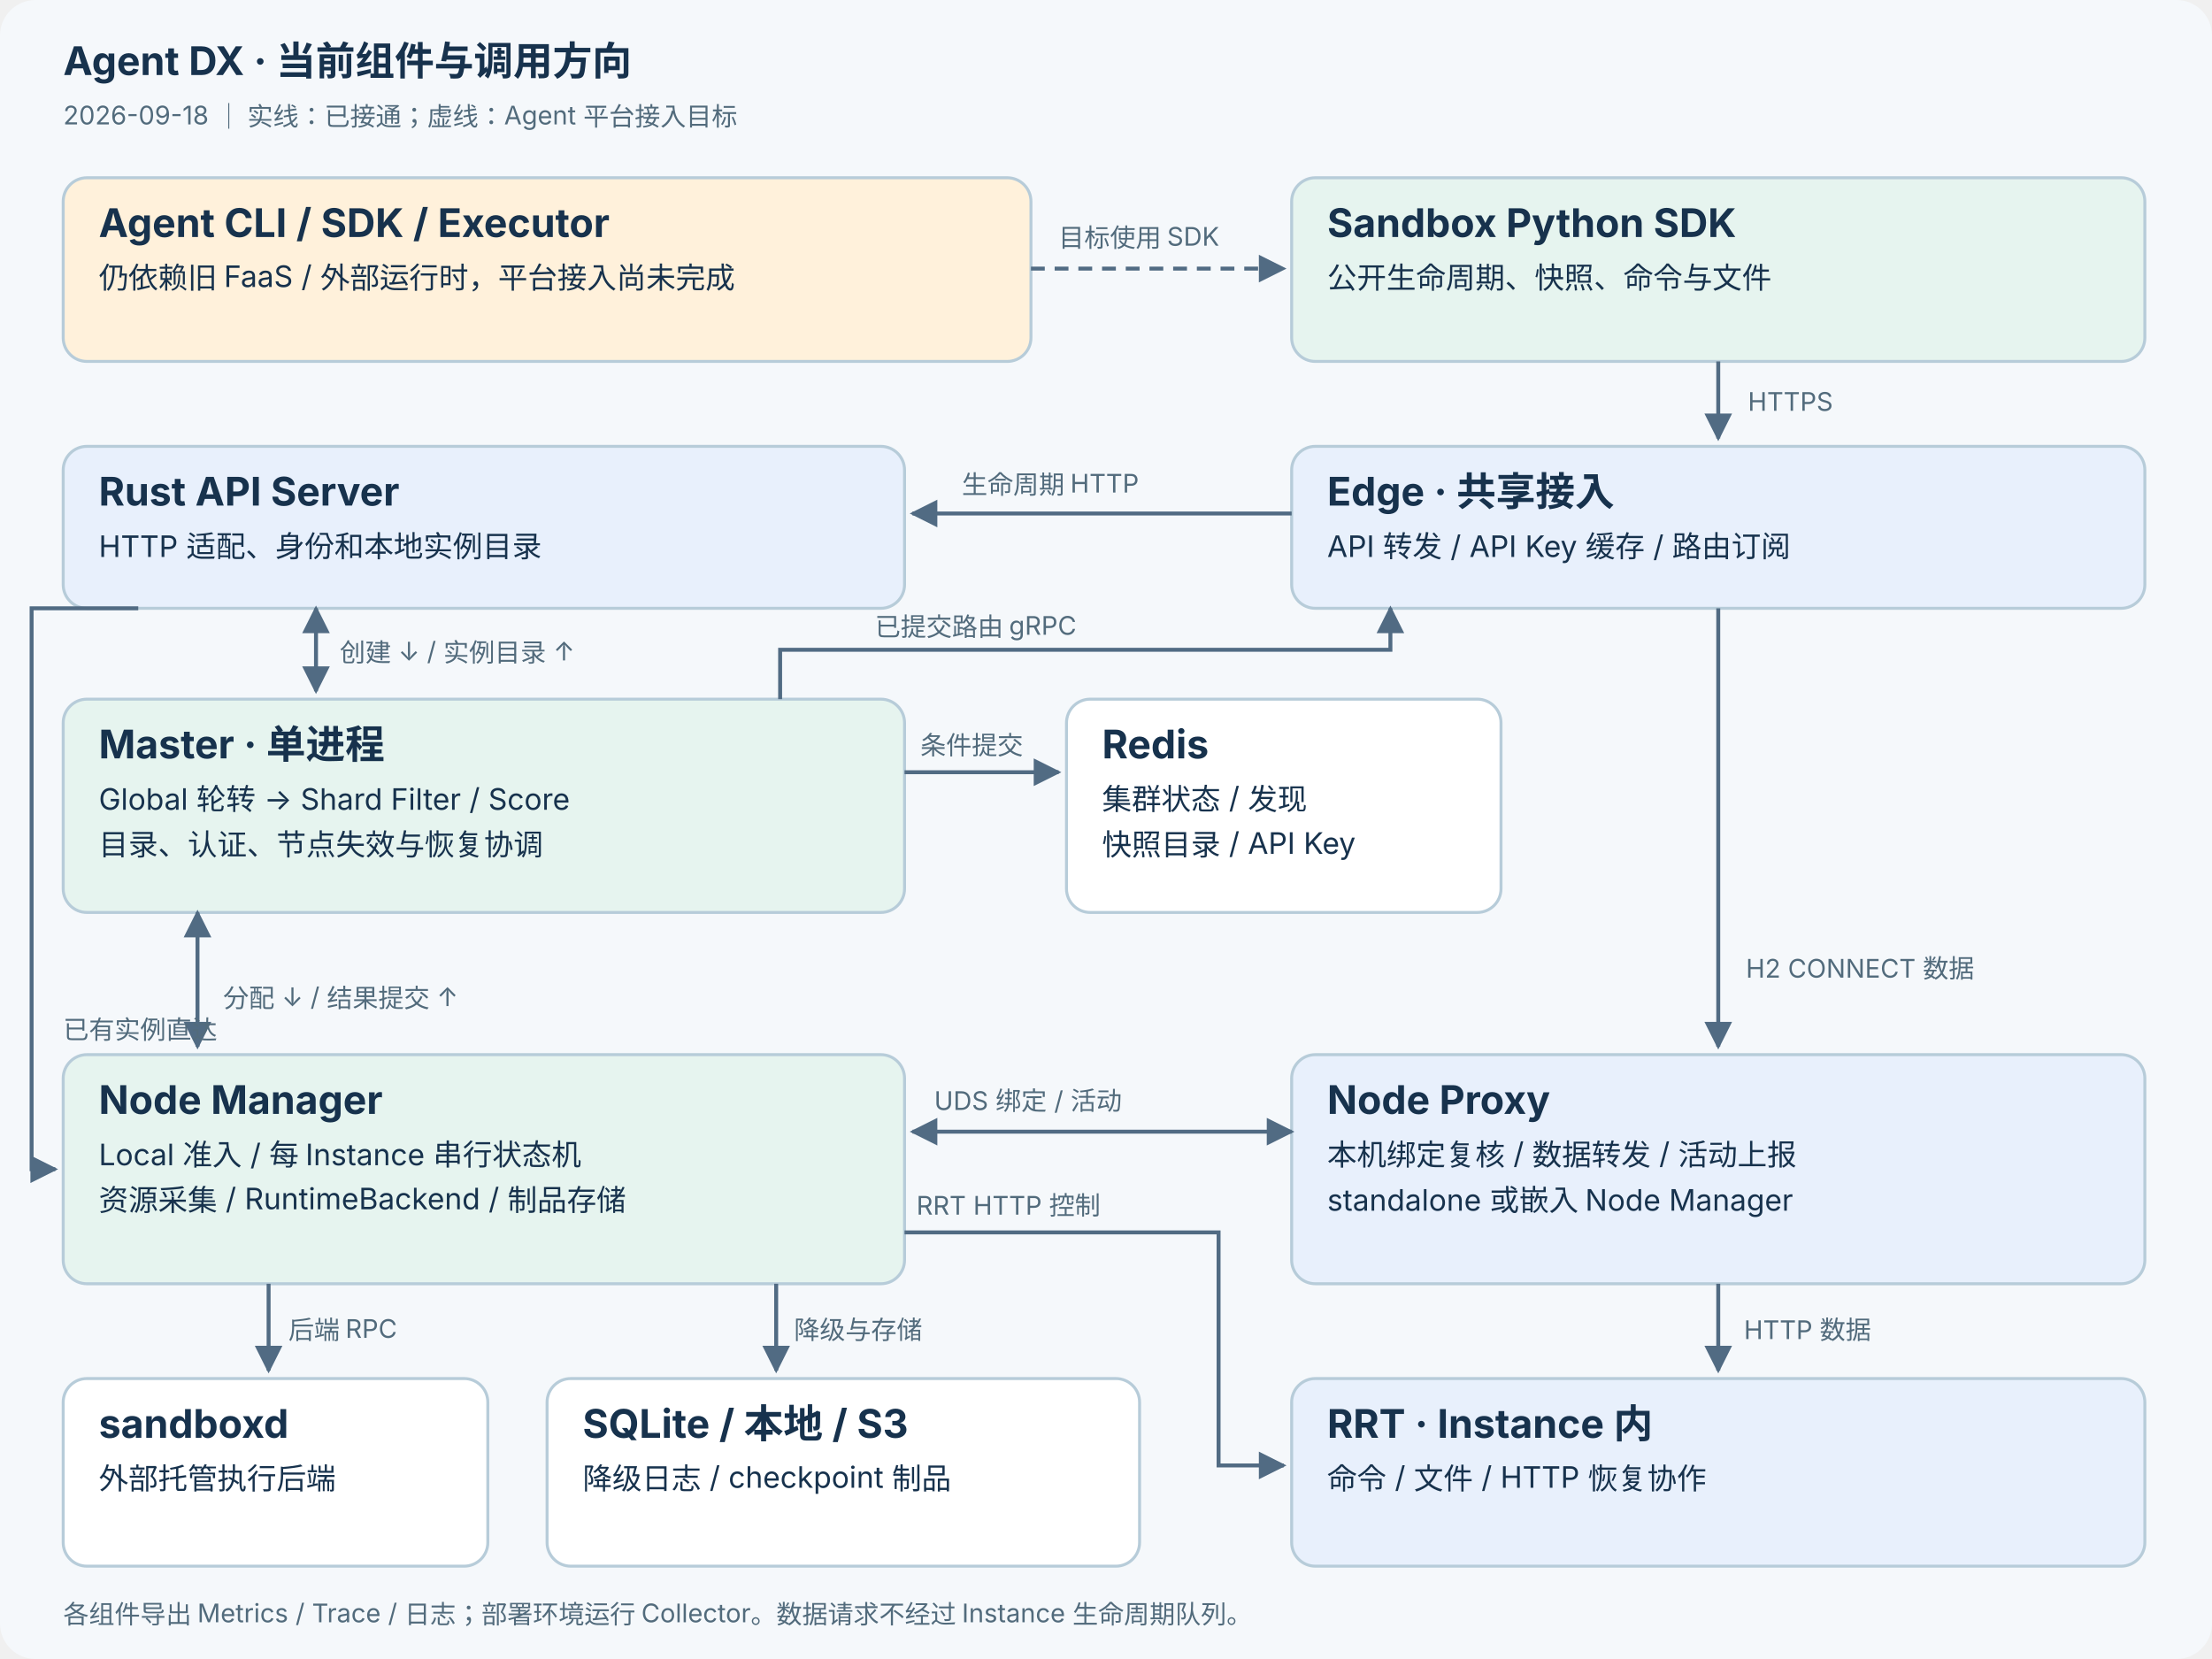
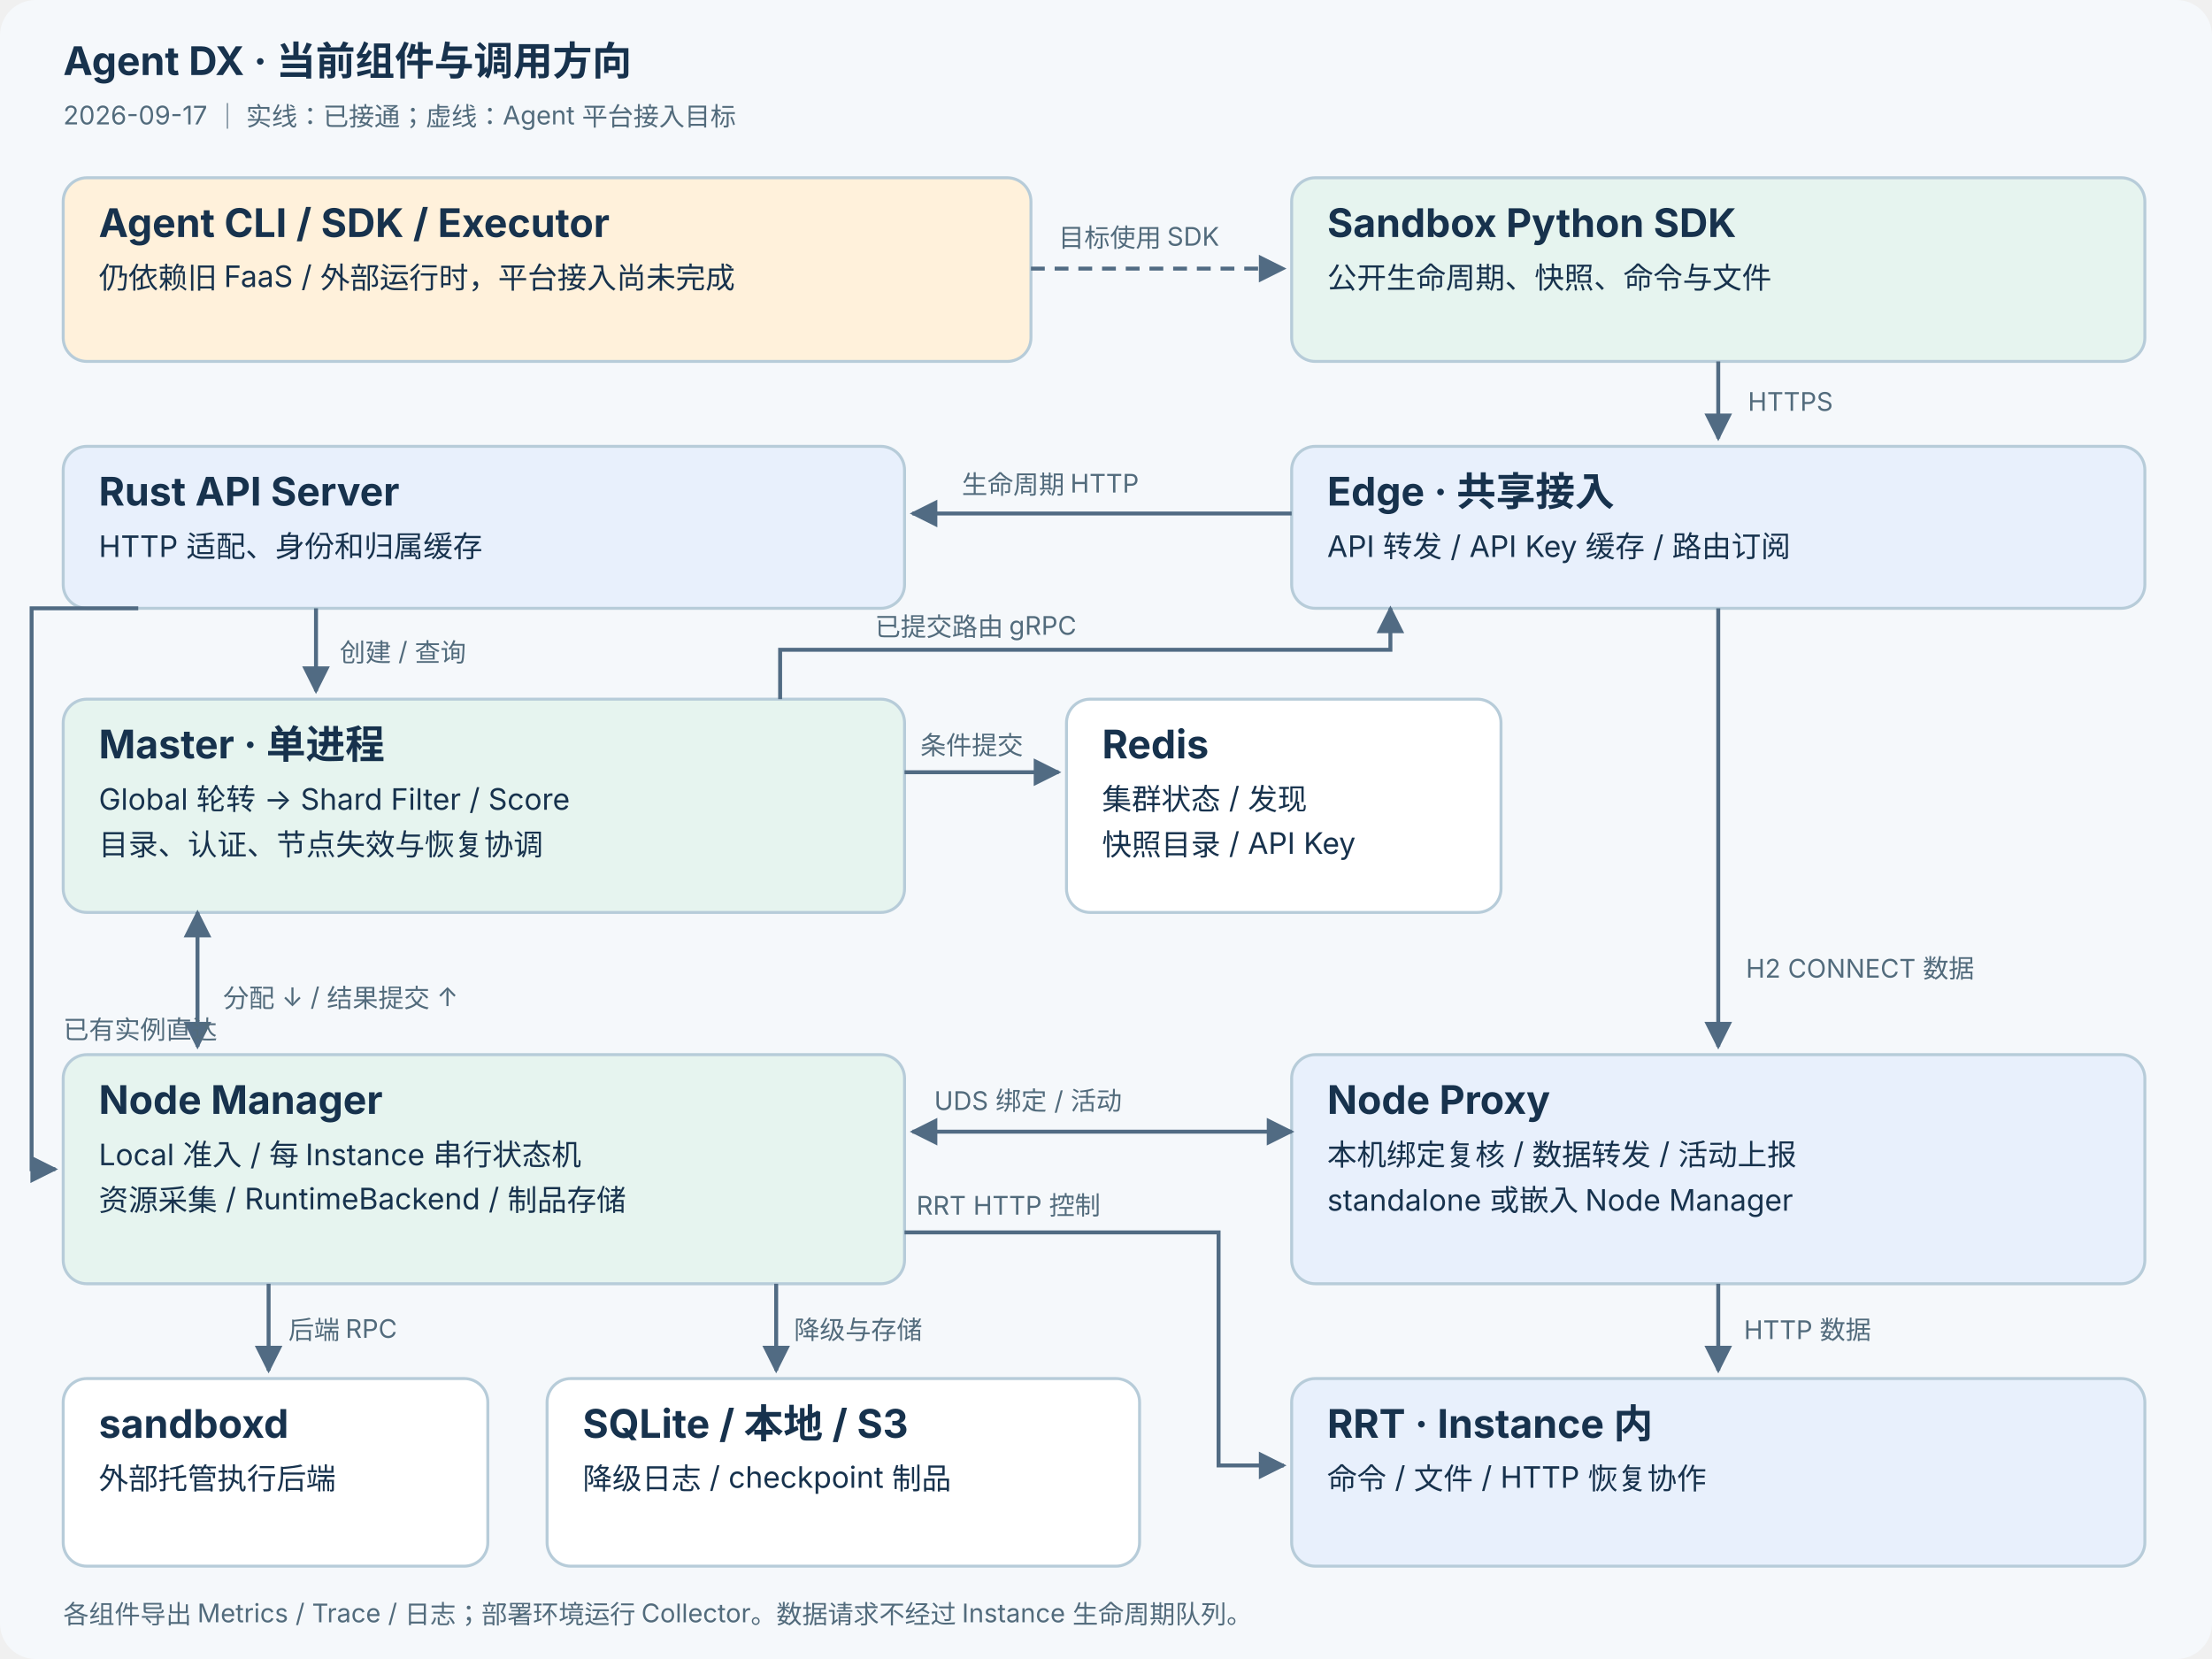
<svg xmlns="http://www.w3.org/2000/svg" viewBox="0 0 1120 840" role="img" aria-labelledby="title desc">
  <defs>
    <marker id="arrow" viewBox="0 0 10 10" refX="9" refY="5" markerWidth="7" markerHeight="7" orient="auto-start-reverse">
      <path d="M0 0L10 5L0 10Z" fill="#516b83" />
    </marker>
  </defs>
  <style>text{font-family:system-ui,-apple-system,'PingFang SC',sans-serif;fill:#17324d} .head{font-size:20px;font-weight:650}.body{font-size:15px}.small{font-size:13px;fill:#526b7c}.edge{fill:none;stroke:#516b83;stroke-width:2;marker-end:url(#arrow)}.box{stroke:#b7ccd9;stroke-width:1.5;rx:12}</style>
  <rect width="1120" height="840" fill="#f5f8fb" rx="18" />
  <text x="32" y="38" class="head">Agent DX · 当前组件与调用方向</text>
-   <text x="32" y="63" class="small">2026-09-18 ｜ 实线：已接通；虚线：Agent 平台接入目标</text>
+   <text x="32" y="63" class="small">2026-09-17 ｜ 实线：已接通；虚线：Agent 平台接入目标</text>
  <rect x="32" y="90" width="490" height="93" class="box" fill="#fff1db" />
  <text x="50" y="120" class="head">Agent CLI / SDK / Executor</text>
  <text x="50" y="146" class="body">仍依赖旧 FaaS / 外部运行时，平台接入尚未完成</text>
  <rect x="654" y="90" width="432" height="93" class="box" fill="#e6f4ef" />
  <text x="672" y="120" class="head">Sandbox Python SDK</text>
  <text x="672" y="146" class="body">公开生命周期、快照、命令与文件</text>
  <path d="M522 136H650" class="edge" stroke-dasharray="7 5" />
  <text x="536" y="125" class="small">目标使用 SDK</text>
  <rect x="654" y="226" width="432" height="82" class="box" fill="#e8f0fc" />
  <text x="672" y="256" class="head">Edge · 共享接入</text>
  <text x="672" y="282" class="body">API 转发 / API Key 缓存 / 路由订阅</text>
  <path d="M870 183V222" class="edge" />
  <text x="885" y="208" class="small">HTTPS</text>
  <rect x="32" y="226" width="426" height="82" class="box" fill="#e8f0fc" />
  <text x="50" y="256" class="head">Rust API Server</text>
-   <text x="50" y="282" class="body">HTTP 适配、身份和本地实例目录</text>
+   <text x="50" y="282" class="body">HTTP 适配、身份和归属缓存</text>
  <path d="M654 260H462" class="edge" />
  <text x="487" y="250" class="small">生命周期 HTTP</text>
  <rect x="32" y="354" width="426" height="108" class="box" fill="#e6f4ef" />
  <text x="50" y="384" class="head">Master · 单进程</text>
  <text x="50" y="410" class="body">Global 轮转 → Shard Filter / Score</text>
  <text x="50" y="433" class="body">目录、认证、节点失效与恢复协调</text>
-   <path d="M160 308V350" class="edge" marker-start="url(#arrow)" />
-   <text x="172" y="335" class="small">创建 ↓ / 实例目录 ↑</text>
+   <path d="M160 308V350" class="edge" />
+   <text x="172" y="335" class="small">创建 / 查询</text>
  <rect x="540" y="354" width="220" height="108" class="box" fill="#fff" />
  <text x="558" y="384" class="head">Redis</text>
  <text x="558" y="410" class="body">集群状态 / 发现</text>
  <text x="558" y="433" class="body">快照目录 / API Key</text>
  <path d="M458 391H536" class="edge" />
  <text x="466" y="382" class="small">条件提交</text>
  <path d="M395 354V329H704V308" class="edge" />
  <text x="443" y="322" class="small">已提交路由 gRPC</text>
  <rect x="32" y="534" width="426" height="116" class="box" fill="#e6f4ef" />
  <text x="50" y="564" class="head">Node Manager</text>
  <text x="50" y="590" class="body">Local 准入 / 每 Instance 串行状态机</text>
  <text x="50" y="613" class="body">资源采集 / RuntimeBackend / 制品存储</text>
  <path d="M100 462V530" class="edge" marker-start="url(#arrow)" />
  <text x="113" y="510" class="small">分配 ↓ / 结果提交 ↑</text>
  <path d="M70 308H16V592H28" class="edge" />
  <text x="32" y="526" class="small">已有实例直达</text>
  <rect x="654" y="534" width="432" height="116" class="box" fill="#e8f0fc" />
  <text x="672" y="564" class="head">Node Proxy</text>
  <text x="672" y="590" class="body">本机绑定复核 / 数据转发 / 活动上报</text>
  <text x="672" y="613" class="body">standalone 或嵌入 Node Manager</text>
  <path d="M870 308V530" class="edge" />
  <text x="884" y="495" class="small">H2 CONNECT 数据</text>
  <path d="M654 573H462" class="edge" marker-start="url(#arrow)" />
  <text x="473" y="562" class="small">UDS 绑定 / 活动</text>
  <rect x="32" y="698" width="215" height="95" class="box" fill="#fff" />
  <text x="50" y="728" class="head">sandboxd</text>
  <text x="50" y="754" class="body">外部托管执行后端</text>
  <rect x="277" y="698" width="300" height="95" class="box" fill="#fff" />
  <text x="295" y="728" class="head">SQLite / 本地 / S3</text>
  <text x="295" y="754" class="body">降级日志 / checkpoint 制品</text>
  <rect x="654" y="698" width="432" height="95" class="box" fill="#e8f0fc" />
  <text x="672" y="728" class="head">RRT · Instance 内</text>
  <text x="672" y="754" class="body">命令 / 文件 / HTTP 恢复协作</text>
  <path d="M136 650V694" class="edge" />
  <text x="146" y="678" class="small">后端 RPC</text>
  <path d="M393 650V694" class="edge" />
  <text x="402" y="678" class="small">降级与存储</text>
  <path d="M870 650V694" class="edge" />
  <text x="883" y="678" class="small">HTTP 数据</text>
  <path d="M458 624H617V742H650" class="edge" />
  <text x="464" y="615" class="small">RRT HTTP 控制</text>
  <text x="32" y="822" class="small">各组件导出 Metrics / Trace / 日志；部署环境运行 Collector。数据请求不经过 Instance 生命周期队列。</text>
</svg>
